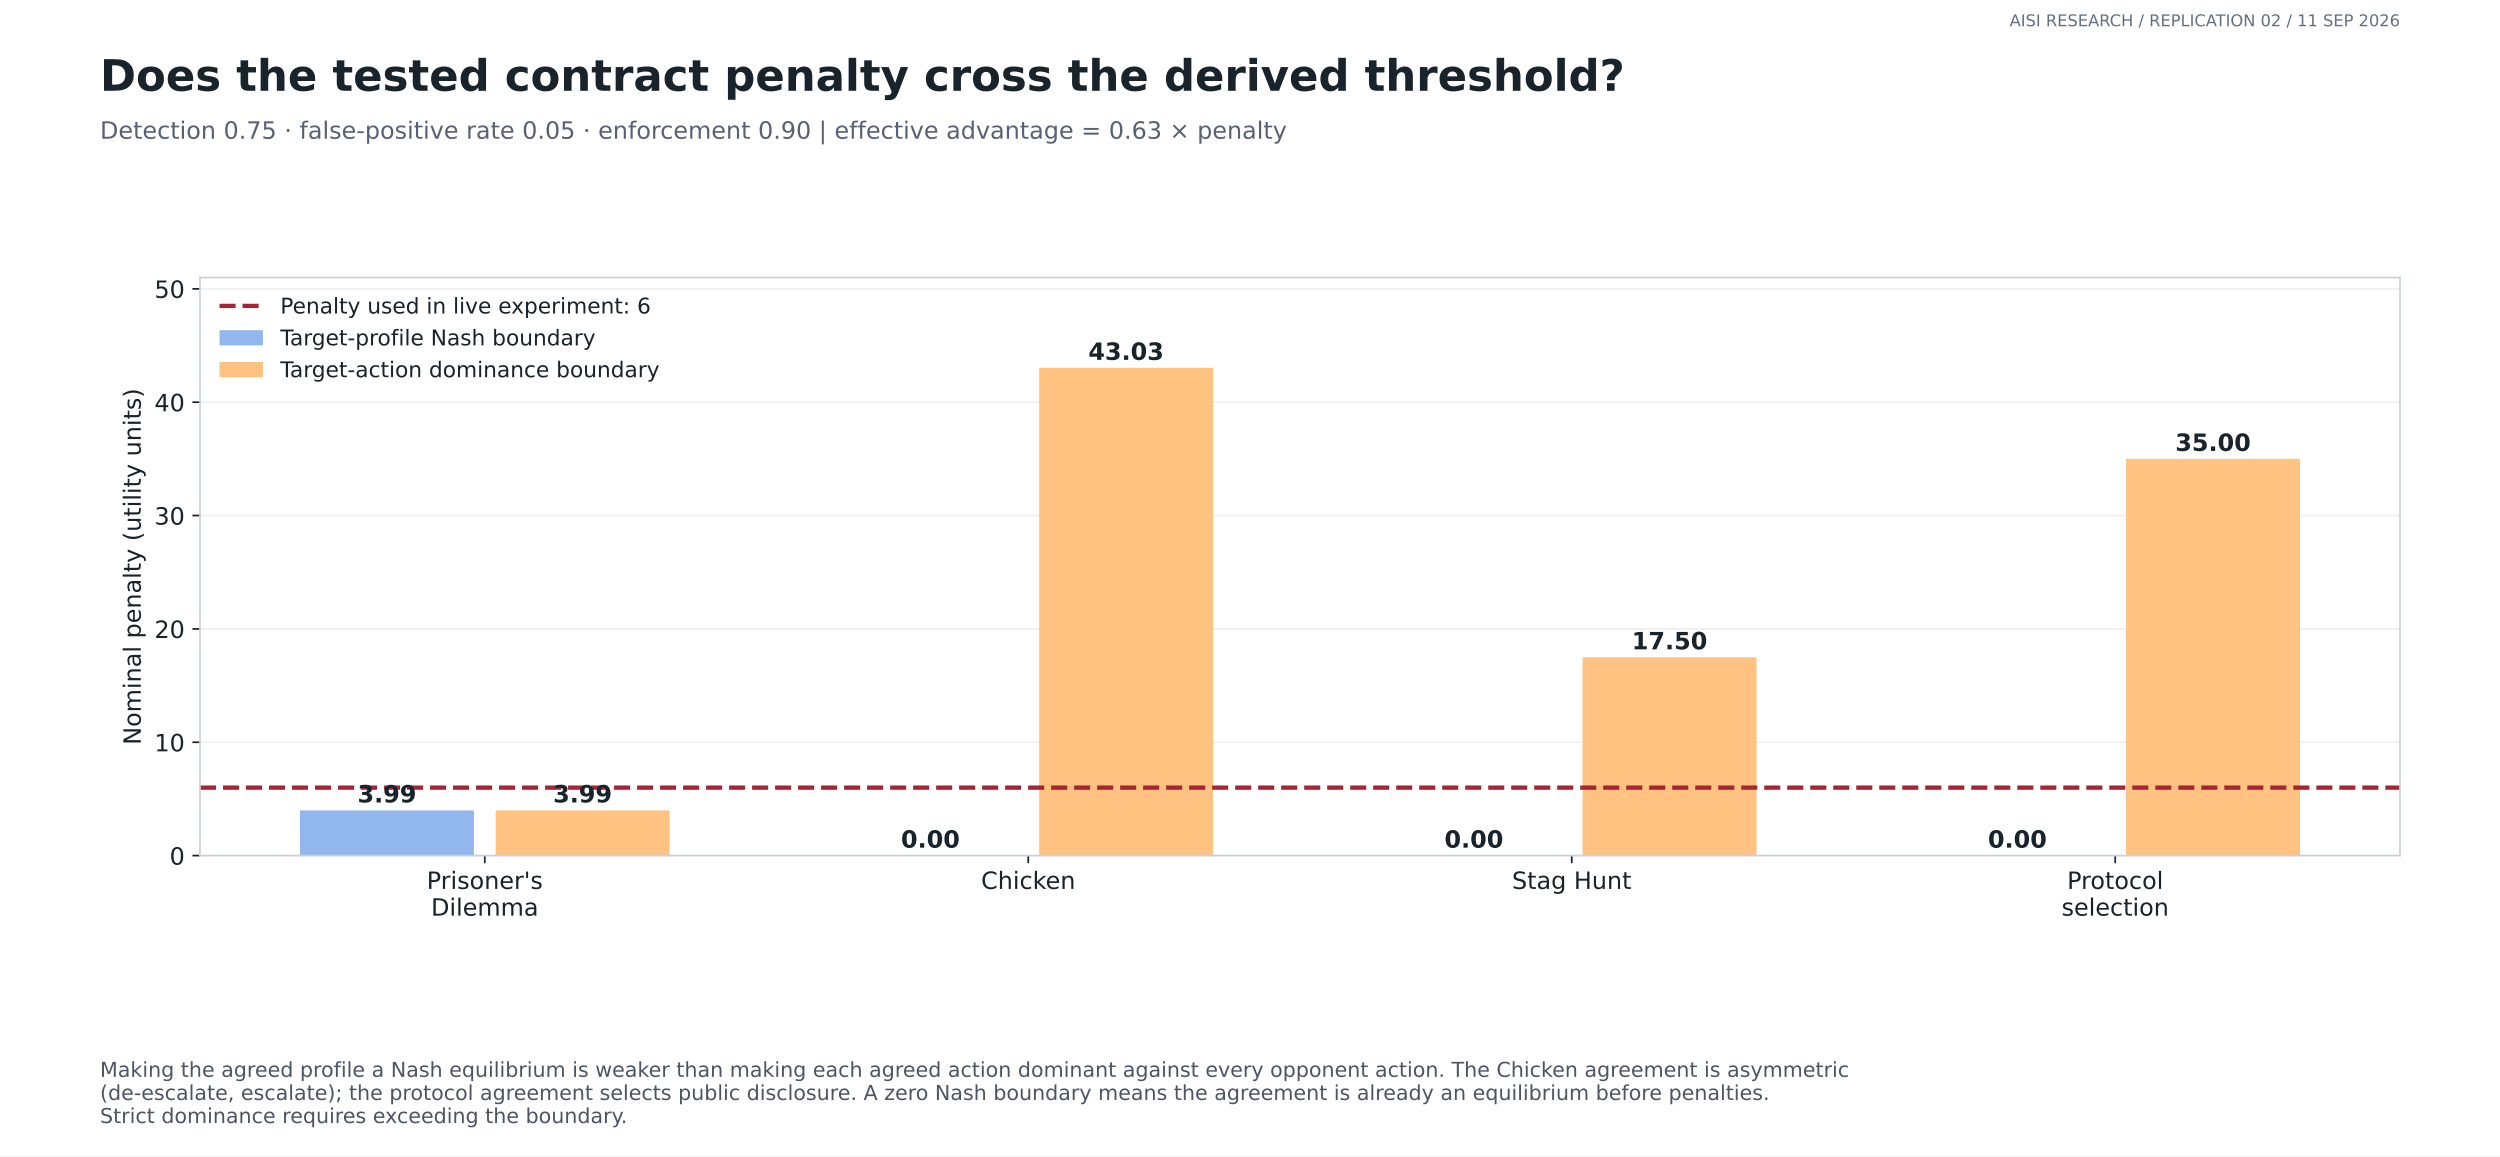
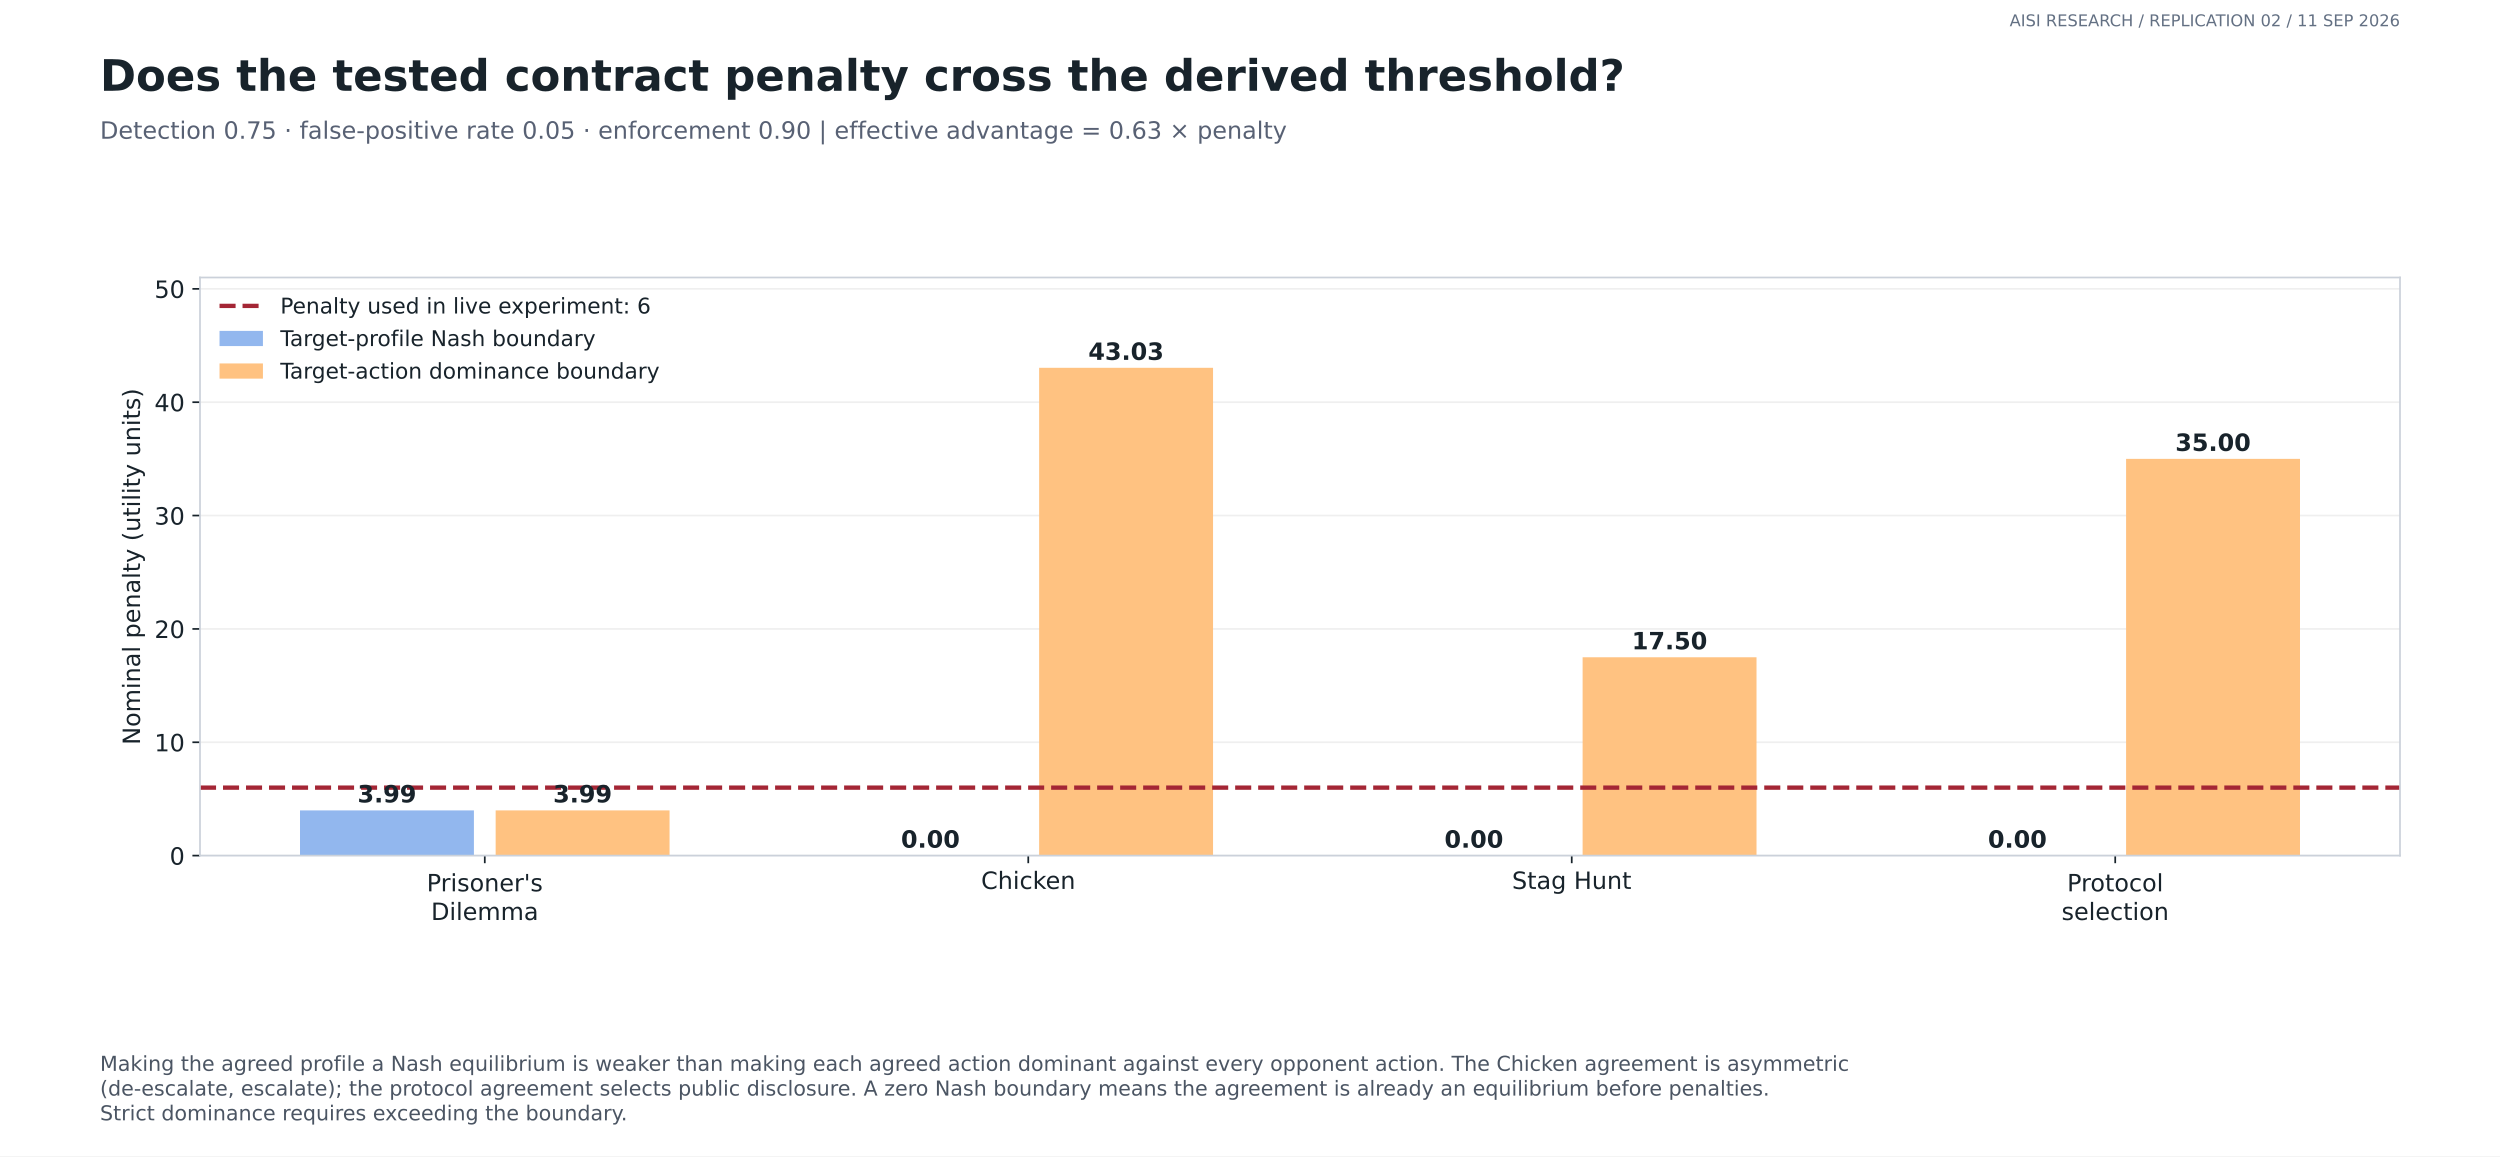
<svg xmlns="http://www.w3.org/2000/svg" xmlns:xlink="http://www.w3.org/1999/xlink" width="1152pt" height="532.8pt" viewBox="0 0 1152 532.8" version="1.1">
  <defs>
    <style type="text/css">*{stroke-linejoin: round; stroke-linecap: butt}</style>
  </defs>
  <g id="figure_1">
    <g id="patch_1">
-       <path d="M 0 532.8  L 1152 532.8  L 1152 0  L 0 0  z " style="fill: #ffffff" />
+       <path d="M 0 532.8 L 1152 532.8 L 1152 0 L 0 0 z " style="fill: #ffffff" />
    </g>
    <g id="axes_1">
      <g id="patch_2">
-         <path d="M 92.16 394.272  L 1105.92 394.272  L 1105.92 127.872  L 92.16 127.872  z " style="fill: #ffffff" />
+         <path d="M 92.16 394.272 L 1105.92 394.272 L 1105.92 127.872 L 92.16 127.872 z " style="fill: #ffffff" />
      </g>
      <g id="matplotlib.axis_1">
        <g id="xtick_1">
          <g id="line2d_1">
            <defs>
-               <path id="medc683c08a" d="M 0 0  L 0 3.5  " style="stroke: #18232b; stroke-width: 0.8" />
+               <path id="medc683c08a" d="M 0 0 L 0 3.5 " style="stroke: #18232b; stroke-width: 0.8" />
            </defs>
            <g>
              <use xlink:href="#medc683c08a" x="223.388" y="394.272" style="fill: #18232b; stroke: #18232b; stroke-width: 0.8" />
            </g>
          </g>
          <g id="text_1">
-             <text style="font-size: 11px; font-family: 'DejaVu Sans'; fill: #18232b" transform="translate(196.6406 409.6303)">Prisoner's</text>
-             <text style="font-size: 11px; font-family: 'DejaVu Sans'; fill: #18232b" transform="translate(198.6275 421.9479)">Dilemma</text>
+             <text style="font-size: 11px; font-family: 'DejaVu Sans'; fill: #18232b" transform="translate(196.6406 410.7314)">Prisoner's</text>
+             <text style="font-size: 11px; font-family: 'DejaVu Sans'; fill: #18232b" transform="translate(198.6275 423.9344)">Dilemma</text>
          </g>
        </g>
        <g id="xtick_2">
          <g id="line2d_2">
            <g>
              <use xlink:href="#medc683c08a" x="473.823" y="394.272" style="fill: #18232b; stroke: #18232b; stroke-width: 0.8" />
            </g>
          </g>
          <g id="text_2">
            <text style="font-size: 11px; font-family: 'DejaVu Sans'; text-anchor: middle; fill: #18232b" x="473.823" y="409.63" transform="rotate(-0 473.8226 409.6303)">Chicken</text>
          </g>
        </g>
        <g id="xtick_3">
          <g id="line2d_3">
            <g>
              <use xlink:href="#medc683c08a" x="724.257" y="394.272" style="fill: #18232b; stroke: #18232b; stroke-width: 0.8" />
            </g>
          </g>
          <g id="text_3">
-             <text style="font-size: 11px; font-family: 'DejaVu Sans'; text-anchor: middle; fill: #18232b" x="724.257" y="409.63" transform="rotate(-0 724.2574 409.6303)">Stag Hunt</text>
+             <text style="font-size: 11px; font-family: 'DejaVu Sans'; text-anchor: middle; fill: #18232b" x="724.257" y="409.629" transform="rotate(-0 724.2574 409.6294)">Stag Hunt</text>
          </g>
        </g>
        <g id="xtick_4">
          <g id="line2d_4">
            <g>
              <use xlink:href="#medc683c08a" x="974.692" y="394.272" style="fill: #18232b; stroke: #18232b; stroke-width: 0.8" />
            </g>
          </g>
          <g id="text_4">
-             <text style="font-size: 11px; font-family: 'DejaVu Sans'; fill: #18232b" transform="translate(952.5306 409.6303)">Protocol</text>
-             <text style="font-size: 11px; font-family: 'DejaVu Sans'; fill: #18232b" transform="translate(949.9714 421.9479)">selection</text>
+             <text style="font-size: 11px; font-family: 'DejaVu Sans'; fill: #18232b" transform="translate(952.528 410.7314)">Protocol</text>
+             <text style="font-size: 11px; font-family: 'DejaVu Sans'; fill: #18232b" transform="translate(949.9714 423.9344)">selection</text>
          </g>
        </g>
      </g>
      <g id="matplotlib.axis_2">
        <g id="ytick_1">
          <g id="line2d_5">
-             <path d="M 92.16 394.272  L 1105.92 394.272  " clip-path="url(#pbebf50d138)" style="fill: none; stroke: #b0b0b0; stroke-opacity: 0.2; stroke-width: 0.8; stroke-linecap: square" />
+             <path d="M 92.16 394.272 L 1105.92 394.272 " clip-path="url(#pbebf50d138)" style="fill: none; stroke: #b0b0b0; stroke-opacity: 0.2; stroke-width: 0.8; stroke-linecap: square" />
          </g>
          <g id="line2d_6">
            <defs>
-               <path id="m461a69dbea" d="M 0 0  L -3.5 0  " style="stroke: #18232b; stroke-width: 0.8" />
+               <path id="m461a69dbea" d="M 0 0 L -3.5 0 " style="stroke: #18232b; stroke-width: 0.8" />
            </defs>
            <g>
              <use xlink:href="#m461a69dbea" x="92.16" y="394.272" style="fill: #18232b; stroke: #18232b; stroke-width: 0.8" />
            </g>
          </g>
          <g id="text_5">
-             <text style="font-size: 11px; font-family: 'DejaVu Sans'; text-anchor: end; fill: #18232b" x="85.16" y="398.451" transform="rotate(-0 85.16 398.4511)">0</text>
+             <text style="font-size: 11px; font-family: 'DejaVu Sans'; text-anchor: end; fill: #18232b" x="85.16" y="398.451" transform="rotate(-0 85.16 398.4507)">0</text>
          </g>
        </g>
        <g id="ytick_2">
          <g id="line2d_7">
-             <path d="M 92.16 342.037  L 1105.92 342.037  " clip-path="url(#pbebf50d138)" style="fill: none; stroke: #b0b0b0; stroke-opacity: 0.2; stroke-width: 0.8; stroke-linecap: square" />
+             <path d="M 92.16 342.037 L 1105.92 342.037 " clip-path="url(#pbebf50d138)" style="fill: none; stroke: #b0b0b0; stroke-opacity: 0.2; stroke-width: 0.8; stroke-linecap: square" />
          </g>
          <g id="line2d_8">
            <g>
              <use xlink:href="#m461a69dbea" x="92.16" y="342.037" style="fill: #18232b; stroke: #18232b; stroke-width: 0.8" />
            </g>
          </g>
          <g id="text_6">
-             <text style="font-size: 11px; font-family: 'DejaVu Sans'; text-anchor: end; fill: #18232b" x="85.16" y="346.216" transform="rotate(-0 85.16 346.2158)">10</text>
+             <text style="font-size: 11px; font-family: 'DejaVu Sans'; text-anchor: end; fill: #18232b" x="85.16" y="346.215" transform="rotate(-0 85.16 346.2154)">10</text>
          </g>
        </g>
        <g id="ytick_3">
          <g id="line2d_9">
-             <path d="M 92.16 289.801  L 1105.92 289.801  " clip-path="url(#pbebf50d138)" style="fill: none; stroke: #b0b0b0; stroke-opacity: 0.2; stroke-width: 0.8; stroke-linecap: square" />
+             <path d="M 92.16 289.801 L 1105.92 289.801 " clip-path="url(#pbebf50d138)" style="fill: none; stroke: #b0b0b0; stroke-opacity: 0.2; stroke-width: 0.8; stroke-linecap: square" />
          </g>
          <g id="line2d_10">
            <g>
              <use xlink:href="#m461a69dbea" x="92.16" y="289.801" style="fill: #18232b; stroke: #18232b; stroke-width: 0.8" />
            </g>
          </g>
          <g id="text_7">
-             <text style="font-size: 11px; font-family: 'DejaVu Sans'; text-anchor: end; fill: #18232b" x="85.16" y="293.981" transform="rotate(-0 85.16 293.9806)">20</text>
+             <text style="font-size: 11px; font-family: 'DejaVu Sans'; text-anchor: end; fill: #18232b" x="85.16" y="293.98" transform="rotate(-0 85.16 293.9801)">20</text>
          </g>
        </g>
        <g id="ytick_4">
          <g id="line2d_11">
-             <path d="M 92.16 237.566  L 1105.92 237.566  " clip-path="url(#pbebf50d138)" style="fill: none; stroke: #b0b0b0; stroke-opacity: 0.2; stroke-width: 0.8; stroke-linecap: square" />
+             <path d="M 92.16 237.566 L 1105.92 237.566 " clip-path="url(#pbebf50d138)" style="fill: none; stroke: #b0b0b0; stroke-opacity: 0.2; stroke-width: 0.8; stroke-linecap: square" />
          </g>
          <g id="line2d_12">
            <g>
              <use xlink:href="#m461a69dbea" x="92.16" y="237.566" style="fill: #18232b; stroke: #18232b; stroke-width: 0.8" />
            </g>
          </g>
          <g id="text_8">
-             <text style="font-size: 11px; font-family: 'DejaVu Sans'; text-anchor: end; fill: #18232b" x="85.16" y="241.745" transform="rotate(-0 85.16 241.7453)">30</text>
+             <text style="font-size: 11px; font-family: 'DejaVu Sans'; text-anchor: end; fill: #18232b" x="85.16" y="241.745" transform="rotate(-0 85.16 241.7448)">30</text>
          </g>
        </g>
        <g id="ytick_5">
          <g id="line2d_13">
-             <path d="M 92.16 185.331  L 1105.92 185.331  " clip-path="url(#pbebf50d138)" style="fill: none; stroke: #b0b0b0; stroke-opacity: 0.2; stroke-width: 0.8; stroke-linecap: square" />
+             <path d="M 92.16 185.331 L 1105.92 185.331 " clip-path="url(#pbebf50d138)" style="fill: none; stroke: #b0b0b0; stroke-opacity: 0.2; stroke-width: 0.8; stroke-linecap: square" />
          </g>
          <g id="line2d_14">
            <g>
              <use xlink:href="#m461a69dbea" x="92.16" y="185.331" style="fill: #18232b; stroke: #18232b; stroke-width: 0.8" />
            </g>
          </g>
          <g id="text_9">
-             <text style="font-size: 11px; font-family: 'DejaVu Sans'; text-anchor: end; fill: #18232b" x="85.16" y="189.51" transform="rotate(-0 85.16 189.51)">40</text>
+             <text style="font-size: 11px; font-family: 'DejaVu Sans'; text-anchor: end; fill: #18232b" x="85.16" y="189.51" transform="rotate(-0 85.16 189.5095)">40</text>
          </g>
        </g>
        <g id="ytick_6">
          <g id="line2d_15">
-             <path d="M 92.16 133.096  L 1105.92 133.096  " clip-path="url(#pbebf50d138)" style="fill: none; stroke: #b0b0b0; stroke-opacity: 0.2; stroke-width: 0.8; stroke-linecap: square" />
+             <path d="M 92.16 133.096 L 1105.92 133.096 " clip-path="url(#pbebf50d138)" style="fill: none; stroke: #b0b0b0; stroke-opacity: 0.2; stroke-width: 0.8; stroke-linecap: square" />
          </g>
          <g id="line2d_16">
            <g>
              <use xlink:href="#m461a69dbea" x="92.16" y="133.096" style="fill: #18232b; stroke: #18232b; stroke-width: 0.8" />
            </g>
          </g>
          <g id="text_10">
-             <text style="font-size: 11px; font-family: 'DejaVu Sans'; text-anchor: end; fill: #18232b" x="85.16" y="137.275" transform="rotate(-0 85.16 137.2747)">50</text>
+             <text style="font-size: 11px; font-family: 'DejaVu Sans'; text-anchor: end; fill: #18232b" x="85.16" y="137.274" transform="rotate(-0 85.16 137.2742)">50</text>
          </g>
        </g>
        <g id="text_11">
-           <text style="font-size: 11px; font-family: 'DejaVu Sans'; text-anchor: middle; fill: #18232b" x="64.875" y="261.072" transform="rotate(-90 64.87484 261.072)">Nominal penalty (utility units)</text>
+           <text style="font-size: 11px; font-family: 'DejaVu Sans'; text-anchor: middle; fill: #18232b" x="64.52" y="261.072" transform="rotate(-90 64.51992 261.072)">Nominal penalty (utility units)</text>
        </g>
      </g>
      <g id="patch_3">
-         <path d="M 138.24 394.272  L 218.379 394.272  L 218.379 373.419  L 138.24 373.419  z " clip-path="url(#pbebf50d138)" style="fill: #92b7ee" />
+         <path d="M 138.24 394.272 L 218.379 394.272 L 218.379 373.419 L 138.24 373.419 z " clip-path="url(#pbebf50d138)" style="fill: #92b7ee" />
      </g>
      <g id="patch_4">
-         <path d="M 388.675 394.272  L 468.814 394.272  L 468.814 394.272  L 388.675 394.272  z " clip-path="url(#pbebf50d138)" style="fill: #92b7ee" />
+         <path d="M 388.675 394.272 L 468.814 394.272 L 468.814 394.272 L 388.675 394.272 z " clip-path="url(#pbebf50d138)" style="fill: #92b7ee" />
      </g>
      <g id="patch_5">
-         <path d="M 639.11 394.272  L 719.249 394.272  L 719.249 394.272  L 639.11 394.272  z " clip-path="url(#pbebf50d138)" style="fill: #92b7ee" />
+         <path d="M 639.11 394.272 L 719.249 394.272 L 719.249 394.272 L 639.11 394.272 z " clip-path="url(#pbebf50d138)" style="fill: #92b7ee" />
      </g>
      <g id="patch_6">
-         <path d="M 889.544 394.272  L 969.683 394.272  L 969.683 394.272  L 889.544 394.272  z " clip-path="url(#pbebf50d138)" style="fill: #92b7ee" />
+         <path d="M 889.544 394.272 L 969.683 394.272 L 969.683 394.272 L 889.544 394.272 z " clip-path="url(#pbebf50d138)" style="fill: #92b7ee" />
      </g>
      <g id="patch_7">
-         <path d="M 228.397 394.272  L 308.536 394.272  L 308.536 373.419  L 228.397 373.419  z " clip-path="url(#pbebf50d138)" style="fill: #ffc281" />
+         <path d="M 228.397 394.272 L 308.536 394.272 L 308.536 373.419 L 228.397 373.419 z " clip-path="url(#pbebf50d138)" style="fill: #ffc281" />
      </g>
      <g id="patch_8">
-         <path d="M 478.831 394.272  L 558.97 394.272  L 558.97 169.494  L 478.831 169.494  z " clip-path="url(#pbebf50d138)" style="fill: #ffc281" />
+         <path d="M 478.831 394.272 L 558.97 394.272 L 558.97 169.494 L 478.831 169.494 z " clip-path="url(#pbebf50d138)" style="fill: #ffc281" />
      </g>
      <g id="patch_9">
-         <path d="M 729.266 394.272  L 809.405 394.272  L 809.405 302.86  L 729.266 302.86  z " clip-path="url(#pbebf50d138)" style="fill: #ffc281" />
+         <path d="M 729.266 394.272 L 809.405 394.272 L 809.405 302.86 L 729.266 302.86 z " clip-path="url(#pbebf50d138)" style="fill: #ffc281" />
      </g>
      <g id="patch_10">
-         <path d="M 979.701 394.272  L 1059.84 394.272  L 1059.84 211.448  L 979.701 211.448  z " clip-path="url(#pbebf50d138)" style="fill: #ffc281" />
+         <path d="M 979.701 394.272 L 1059.84 394.272 L 1059.84 211.448 L 979.701 211.448 z " clip-path="url(#pbebf50d138)" style="fill: #ffc281" />
      </g>
      <g id="line2d_17">
-         <path d="M 92.16 362.931  L 1105.92 362.931  " clip-path="url(#pbebf50d138)" style="fill: none; stroke-dasharray: 7.4,3.2; stroke-dashoffset: 0; stroke: #a42635; stroke-width: 2" />
+         <path d="M 92.16 362.931 L 1105.92 362.931 " clip-path="url(#pbebf50d138)" style="fill: none; stroke-dasharray: 7.4,3.2; stroke-dashoffset: 0; stroke: #a42635; stroke-width: 2" />
      </g>
      <g id="patch_11">
-         <path d="M 92.16 394.272  L 92.16 127.872  " style="fill: none; stroke: #cbd1da; stroke-width: 0.8; stroke-linejoin: miter; stroke-linecap: square" />
+         <path d="M 92.16 394.272 L 92.16 127.872 " style="fill: none; stroke: #cbd1da; stroke-width: 0.8; stroke-linejoin: miter; stroke-linecap: square" />
      </g>
      <g id="patch_12">
-         <path d="M 1105.92 394.272  L 1105.92 127.872  " style="fill: none; stroke: #cbd1da; stroke-width: 0.8; stroke-linejoin: miter; stroke-linecap: square" />
+         <path d="M 1105.92 394.272 L 1105.92 127.872 " style="fill: none; stroke: #cbd1da; stroke-width: 0.8; stroke-linejoin: miter; stroke-linecap: square" />
      </g>
      <g id="patch_13">
-         <path d="M 92.16 394.272  L 1105.92 394.272  " style="fill: none; stroke: #cbd1da; stroke-width: 0.8; stroke-linejoin: miter; stroke-linecap: square" />
+         <path d="M 92.16 394.272 L 1105.92 394.272 " style="fill: none; stroke: #cbd1da; stroke-width: 0.8; stroke-linejoin: miter; stroke-linecap: square" />
      </g>
      <g id="patch_14">
-         <path d="M 92.16 127.872  L 1105.92 127.872  " style="fill: none; stroke: #cbd1da; stroke-width: 0.8; stroke-linejoin: miter; stroke-linecap: square" />
+         <path d="M 92.16 127.872 L 1105.92 127.872 " style="fill: none; stroke: #cbd1da; stroke-width: 0.8; stroke-linejoin: miter; stroke-linecap: square" />
      </g>
      <g id="text_12">
        <text style="font-weight: 700; font-size: 11px; font-family: 'DejaVu Sans'; text-anchor: middle; fill: #18232b" x="178.31" y="369.763" transform="rotate(-0 178.3096 369.7629)">3.99</text>
      </g>
      <g id="text_13">
        <text style="font-weight: 700; font-size: 11px; font-family: 'DejaVu Sans'; text-anchor: middle; fill: #18232b" x="428.744" y="390.616" transform="rotate(-0 428.7443 390.6155)">0.00</text>
      </g>
      <g id="text_14">
        <text style="font-weight: 700; font-size: 11px; font-family: 'DejaVu Sans'; text-anchor: middle; fill: #18232b" x="679.179" y="390.616" transform="rotate(-0 679.1791 390.6155)">0.00</text>
      </g>
      <g id="text_15">
        <text style="font-weight: 700; font-size: 11px; font-family: 'DejaVu Sans'; text-anchor: middle; fill: #18232b" x="929.614" y="390.616" transform="rotate(-0 929.6139 390.6155)">0.00</text>
      </g>
      <g id="text_16">
        <text style="font-weight: 700; font-size: 11px; font-family: 'DejaVu Sans'; text-anchor: middle; fill: #18232b" x="268.466" y="369.763" transform="rotate(-0 268.4661 369.7629)">3.99</text>
      </g>
      <g id="text_17">
        <text style="font-weight: 700; font-size: 11px; font-family: 'DejaVu Sans'; text-anchor: middle; fill: #18232b" x="518.901" y="165.838" transform="rotate(-0 518.9009 165.8379)">43.03</text>
      </g>
      <g id="text_18">
        <text style="font-weight: 700; font-size: 11px; font-family: 'DejaVu Sans'; text-anchor: middle; fill: #18232b" x="769.336" y="299.204" transform="rotate(-0 769.3357 299.2038)">17.50</text>
      </g>
      <g id="text_19">
        <text style="font-weight: 700; font-size: 11px; font-family: 'DejaVu Sans'; text-anchor: middle; fill: #18232b" x="1019.77" y="207.792" transform="rotate(-0 1019.77 207.792)">35.00</text>
      </g>
      <g id="legend_1">
        <g id="line2d_18">
-           <path d="M 101.16 140.97  L 111.16 140.97  L 121.16 140.97  " style="fill: none; stroke-dasharray: 7.4,3.2; stroke-dashoffset: 0; stroke: #a42635; stroke-width: 2" />
+           <path d="M 101.16 140.97 L 111.16 140.97 L 121.16 140.97 " style="fill: none; stroke-dasharray: 7.4,3.2; stroke-dashoffset: 0; stroke: #a42635; stroke-width: 2" />
        </g>
        <g id="text_20">
          <text style="font-size: 10px; font-family: 'DejaVu Sans'; text-anchor: start; fill: #18232b" x="129.16" y="144.47" transform="rotate(-0 129.16 144.4704)">Penalty used in live experiment: 6</text>
        </g>
        <g id="patch_15">
-           <path d="M 101.16 159.149  L 121.16 159.149  L 121.16 152.149  L 101.16 152.149  z " style="fill: #92b7ee" />
+           <path d="M 101.16 159.471 L 121.16 159.471 L 121.16 152.471 L 101.16 152.471 z " style="fill: #92b7ee" />
        </g>
        <g id="text_21">
-           <text style="font-size: 10px; font-family: 'DejaVu Sans'; text-anchor: start; fill: #18232b" x="129.16" y="159.149" transform="rotate(-0 129.16 159.1486)">Target-profile Nash boundary</text>
+           <text style="font-size: 10px; font-family: 'DejaVu Sans'; text-anchor: start; fill: #18232b" x="129.16" y="159.471" transform="rotate(-0 129.16 159.4712)">Target-profile Nash boundary</text>
        </g>
        <g id="patch_16">
-           <path d="M 101.16 173.827  L 121.16 173.827  L 121.16 166.827  L 101.16 166.827  z " style="fill: #ffc281" />
+           <path d="M 101.16 174.472 L 121.16 174.472 L 121.16 167.472 L 101.16 167.472 z " style="fill: #ffc281" />
        </g>
        <g id="text_22">
-           <text style="font-size: 10px; font-family: 'DejaVu Sans'; text-anchor: start; fill: #18232b" x="129.16" y="173.827" transform="rotate(-0 129.16 173.8267)">Target-action dominance boundary</text>
+           <text style="font-size: 10px; font-family: 'DejaVu Sans'; text-anchor: start; fill: #18232b" x="129.16" y="174.472" transform="rotate(-0 129.16 174.472)">Target-action dominance boundary</text>
        </g>
      </g>
    </g>
    <g id="text_23">
      <text style="font-weight: 700; font-size: 20px; font-family: 'DejaVu Sans'; text-anchor: start; fill: #18232b" x="46.08" y="41.837" transform="rotate(-0 46.08 41.83687)">Does the tested contract penalty cross the derived threshold?</text>
    </g>
    <g id="text_24">
      <text style="font-size: 11px; font-family: 'DejaVu Sans'; text-anchor: start; fill: #586174" x="46.08" y="63.936" transform="rotate(-0 46.08 63.936)">Detection 0.75 · false-positive rate 0.05 · enforcement 0.90 | effective advantage = 0.63 × penalty</text>
    </g>
    <g id="text_25">
-       <text style="font-size: 9.5px; font-family: 'DejaVu Sans'; fill: #4b5563" transform="translate(46.08 496.2285)">Making the agreed profile a Nash equilibrium is weaker than making each agreed action dominant against every opponent action. The Chicken agreement is asymmetric</text>
-       <text style="font-size: 9.5px; font-family: 'DejaVu Sans'; fill: #4b5563" transform="translate(46.08 506.8664)">(de-escalate, escalate); the protocol agreement selects public disclosure. A zero Nash boundary means the agreement is already an equilibrium before penalties.</text>
-       <text style="font-size: 9.5px; font-family: 'DejaVu Sans'; fill: #4b5563" transform="translate(46.08 517.5043)">Strict dominance requires exceeding the boundary.</text>
+       <text style="font-size: 9.5px; font-family: 'DejaVu Sans'; fill: #4b5563" transform="translate(46.08 493.4416)">Making the agreed profile a Nash equilibrium is weaker than making each agreed action dominant against every opponent action. The Chicken agreement is asymmetric</text>
+       <text style="font-size: 9.5px; font-family: 'DejaVu Sans'; fill: #4b5563" transform="translate(46.08 504.8442)">(de-escalate, escalate); the protocol agreement selects public disclosure. A zero Nash boundary means the agreement is already an equilibrium before penalties.</text>
+       <text style="font-size: 9.5px; font-family: 'DejaVu Sans'; fill: #4b5563" transform="translate(46.08 516.2468)">Strict dominance requires exceeding the boundary.</text>
    </g>
    <g id="text_26">
-       <text style="font-size: 7.5px; font-family: 'DejaVu Sans'; text-anchor: end; fill: #637083" x="1105.92" y="12.092" transform="rotate(-0 1105.92 12.09243)">AISI RESEARCH  /  REPLICATION 02  /  11 SEP 2026</text>
+       <text style="font-size: 7.5px; font-family: 'DejaVu Sans'; text-anchor: end; fill: #637083" x="1105.92" y="12.092" transform="rotate(-0 1105.92 12.09184)">AISI RESEARCH  /  REPLICATION 02  /  11 SEP 2026</text>
    </g>
  </g>
  <defs>
    <clipPath id="pbebf50d138">
      <rect x="92.16" y="127.872" width="1013.76" height="266.4" />
    </clipPath>
  </defs>
</svg>
